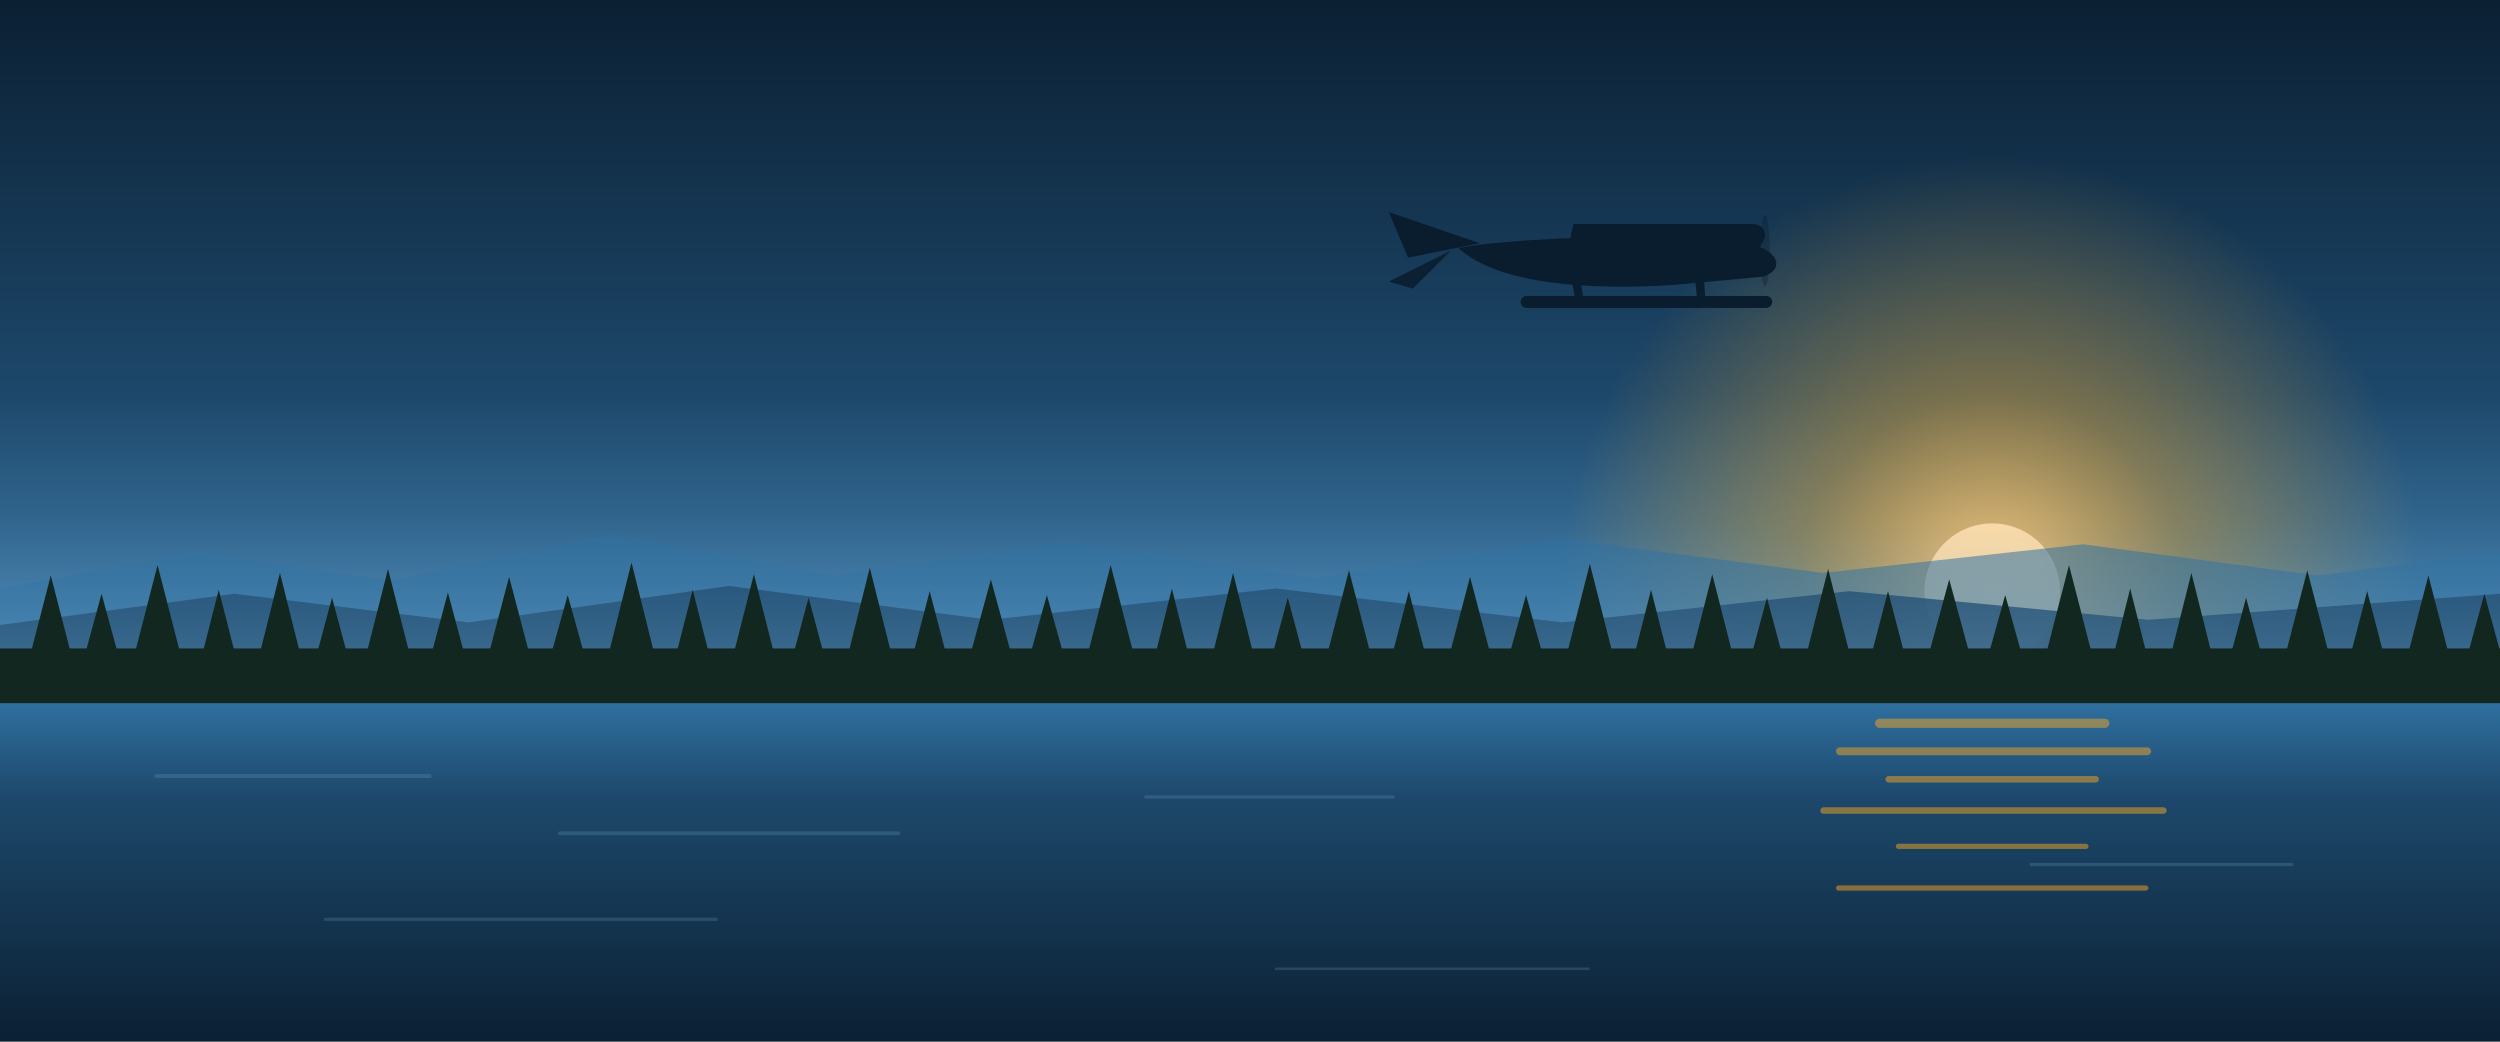
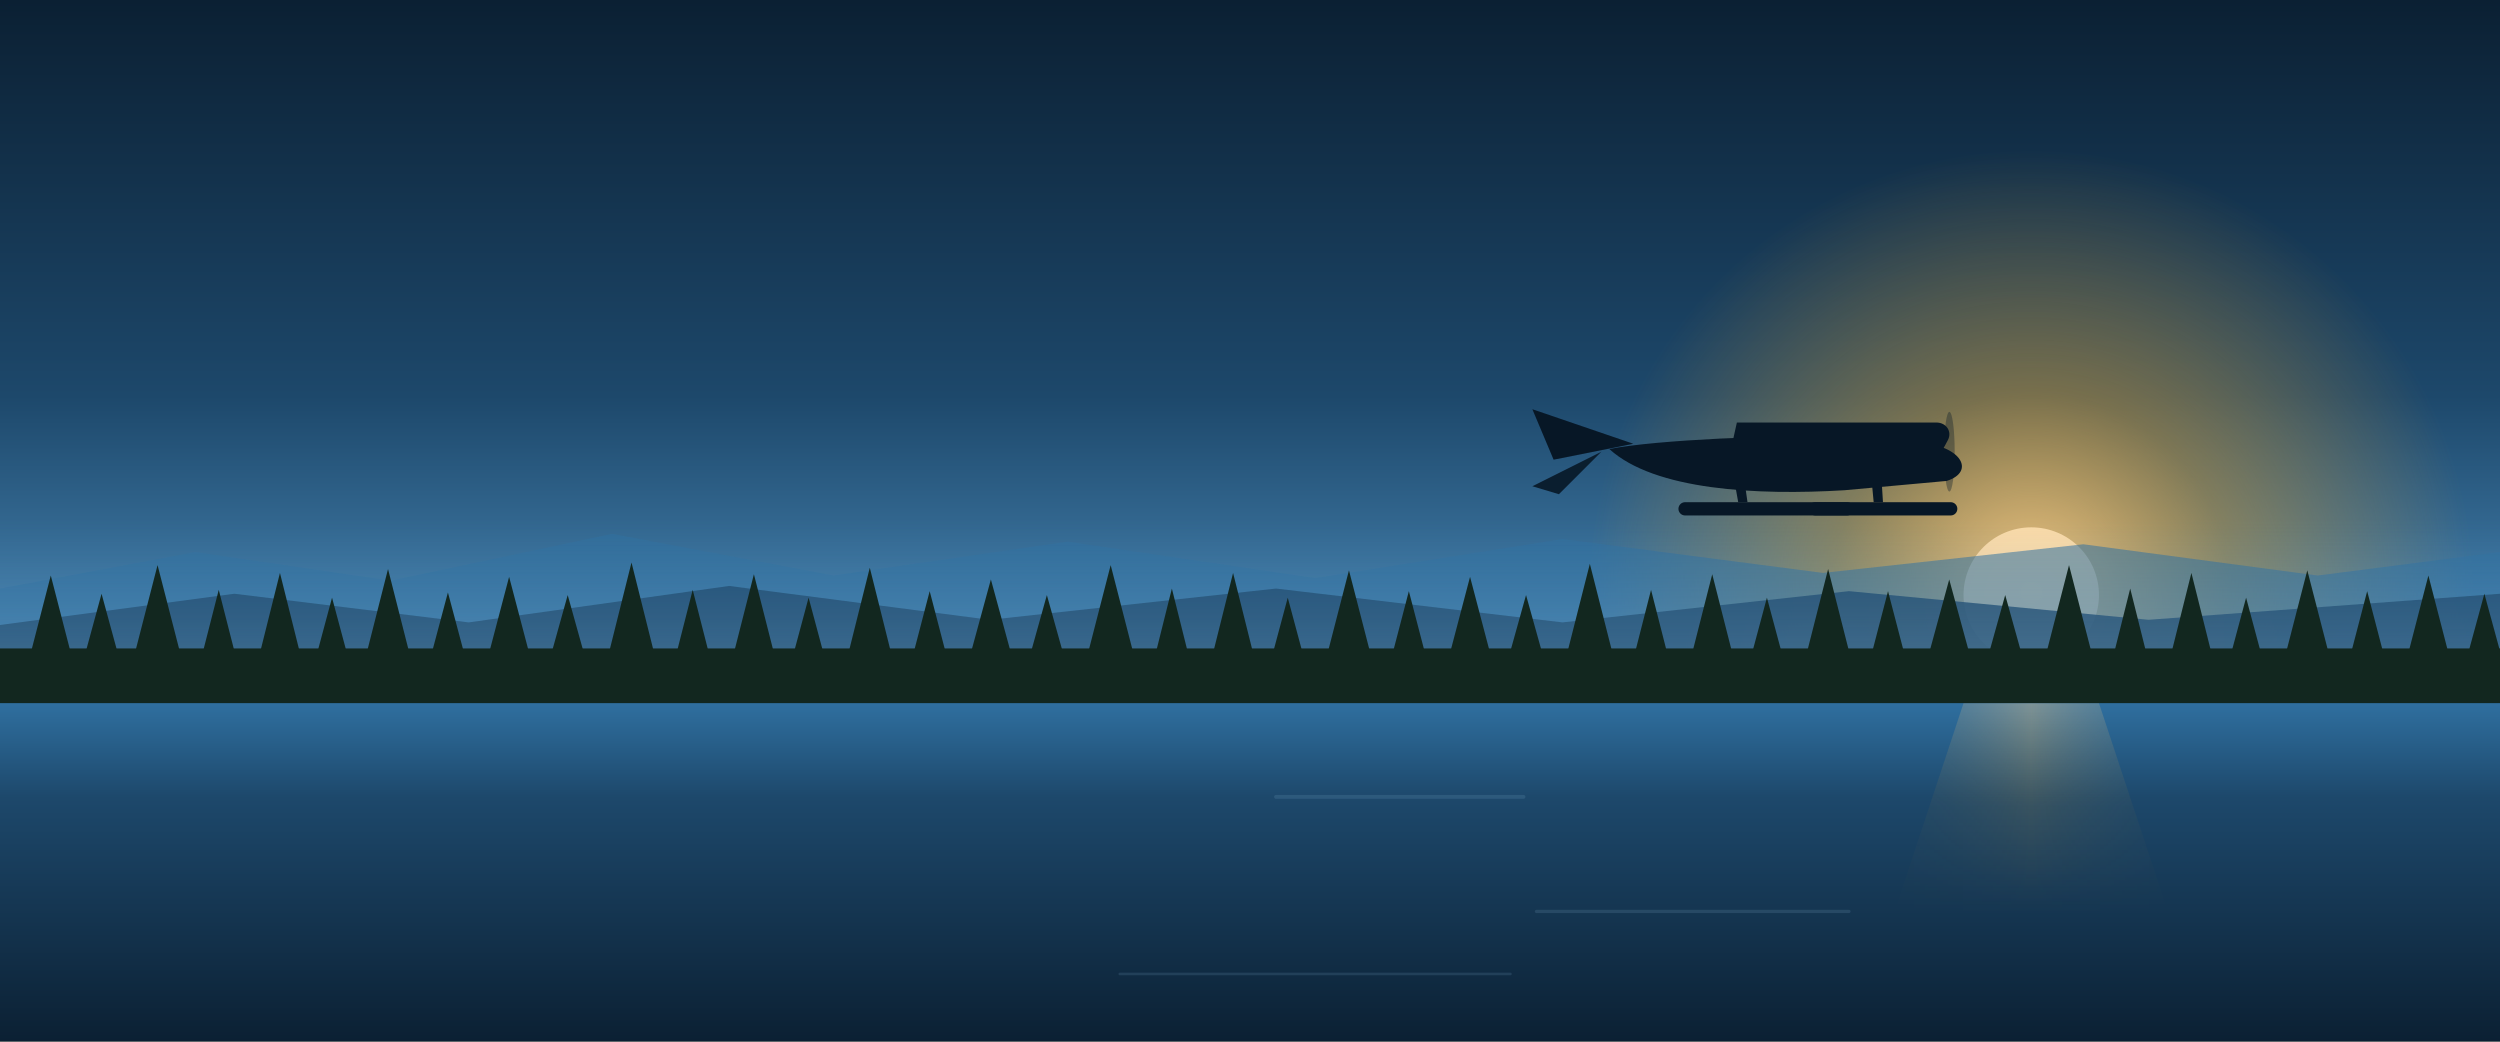
<svg xmlns="http://www.w3.org/2000/svg" viewBox="0 0 1920 800" preserveAspectRatio="xMidYMid slice" role="img" aria-label="A float plane on approach over a boreal lake at dawn, layered ridgelines behind">
  <defs>
    <linearGradient id="sky" x1="0" y1="0" x2="0" y2="1">
      <stop offset="0" stop-color="#0b2033" />
      <stop offset=".38" stop-color="#1d486b" />
      <stop offset=".66" stop-color="#4d8dbc" />
      <stop offset=".82" stop-color="#e8940f" stop-opacity=".55" />
      <stop offset="1" stop-color="#f5a623" stop-opacity=".28" />
    </linearGradient>
    <linearGradient id="water" x1="0" y1="0" x2="0" y2="1">
      <stop offset="0" stop-color="#2f6f9f" />
      <stop offset=".28" stop-color="#1d486b" />
      <stop offset="1" stop-color="#0b2033" />
    </linearGradient>
    <radialGradient id="glow" cx=".5" cy=".5" r=".5">
      <stop offset="0" stop-color="#ffd08a" stop-opacity=".95" />
      <stop offset=".45" stop-color="#f5a623" stop-opacity=".42" />
      <stop offset="1" stop-color="#f5a623" stop-opacity="0" />
    </radialGradient>
    <linearGradient id="haze" x1="0" y1="0" x2="0" y2="1">
      <stop offset="0" stop-color="#4d8dbc" stop-opacity="0" />
      <stop offset="1" stop-color="#83b2d4" stop-opacity=".32" />
    </linearGradient>
+     <linearGradient id="column" x1="0" y1="0" x2="0" y2="1">
+       <stop offset="0" stop-color="#ffd08a" stop-opacity=".38" />
+       <stop offset=".3" stop-color="#f5a623" stop-opacity=".13" />
+       <stop offset=".62" stop-color="#f5a623" stop-opacity="0" />
+     </linearGradient>
+     <linearGradient id="columnFade" x1="0" y1="0" x2="1" y2="0">
+       <stop offset="0" stop-color="#000" stop-opacity="0" />
+       <stop offset=".5" stop-color="#fff" stop-opacity="1" />
+       <stop offset="1" stop-color="#000" stop-opacity="0" />
+     </linearGradient>
+     <mask id="columnMask">
+       <rect x="1380" y="540" width="360" height="260" fill="url(#columnFade)" />
+     </mask>
  </defs>
  <rect width="1920" height="800" fill="url(#sky)" />
-   <circle cx="1530" cy="452" r="330" fill="url(#glow)" />
-   <circle cx="1530" cy="454" r="52" fill="#ffdfae" opacity=".9" />
+   <circle cx="1560" cy="455" r="340" fill="url(#glow)" />
+   <circle cx="1560" cy="457" r="52" fill="#ffdfae" opacity=".9" />
  <path d="M0 452 L150 424 L300 446 L470 410 L640 442 L820 416 L1010 444 L1200 414 L1400 440 L1600 418 L1780 442 L1920 424 L1920 500 L0 500 Z" fill="#2f6f9f" opacity=".55" />
  <path d="M0 480 L180 456 L360 478 L560 450 L760 476 L980 452 L1200 478 L1420 454 L1650 476 L1920 456 L1920 520 L0 520 Z" fill="#1d486b" opacity=".85" />
  <rect y="400" width="1920" height="120" fill="url(#haze)" />
  <g fill="#12271f">
    <rect y="498" width="1920" height="46" />
    <g>
      <path d="M24 500 l15 -58 15 58 Z" />
      <path d="M66 500 l12 -44 12 44 Z" />
      <path d="M104 500 l17 -66 17 66 Z" />
      <path d="M156 500 l12 -47 12 47 Z" />
      <path d="M200 500 l15 -60 15 60 Z" />
      <path d="M244 500 l11 -41 11 41 Z" />
      <path d="M282 500 l16 -63 16 63 Z" />
      <path d="M332 500 l12 -45 12 45 Z" />
      <path d="M376 500 l15 -57 15 57 Z" />
      <path d="M424 500 l12 -43 12 43 Z" />
      <path d="M468 500 l17 -68 17 68 Z" />
      <path d="M520 500 l12 -47 12 47 Z" />
      <path d="M564 500 l15 -59 15 59 Z" />
      <path d="M610 500 l11 -41 11 41 Z" />
      <path d="M652 500 l16 -64 16 64 Z" />
      <path d="M702 500 l12 -46 12 46 Z" />
      <path d="M746 500 l15 -55 15 55 Z" />
      <path d="M792 500 l12 -43 12 43 Z" />
      <path d="M836 500 l17 -66 17 66 Z" />
      <path d="M888 500 l12 -48 12 48 Z" />
      <path d="M932 500 l15 -60 15 60 Z" />
      <path d="M978 500 l11 -41 11 41 Z" />
      <path d="M1020 500 l16 -62 16 62 Z" />
      <path d="M1070 500 l12 -46 12 46 Z" />
      <path d="M1114 500 l15 -57 15 57 Z" />
      <path d="M1160 500 l12 -43 12 43 Z" />
      <path d="M1204 500 l17 -67 17 67 Z" />
      <path d="M1256 500 l12 -47 12 47 Z" />
      <path d="M1300 500 l15 -59 15 59 Z" />
      <path d="M1346 500 l11 -41 11 41 Z" />
      <path d="M1388 500 l16 -63 16 63 Z" />
      <path d="M1438 500 l12 -46 12 46 Z" />
      <path d="M1482 500 l15 -55 15 55 Z" />
      <path d="M1528 500 l12 -43 12 43 Z" />
      <path d="M1572 500 l17 -66 17 66 Z" />
      <path d="M1624 500 l12 -48 12 48 Z" />
      <path d="M1668 500 l15 -60 15 60 Z" />
      <path d="M1714 500 l11 -41 11 41 Z" />
      <path d="M1756 500 l16 -62 16 62 Z" />
      <path d="M1806 500 l12 -46 12 46 Z" />
      <path d="M1850 500 l15 -58 15 58 Z" />
      <path d="M1896 500 l12 -44 12 44 Z" />
    </g>
  </g>
  <rect y="540" width="1920" height="260" fill="url(#water)" />
-   <g fill="#f5a623" opacity=".5">
-     <rect x="1440" y="552" width="180" height="7" rx="3.5" />
-     <rect x="1410" y="574" width="242" height="6" rx="3" />
-     <rect x="1448" y="596" width="164" height="5" rx="2.5" />
-     <rect x="1398" y="620" width="266" height="5" rx="2.5" />
-     <rect x="1456" y="648" width="148" height="4" rx="2" />
-     <rect x="1410" y="680" width="240" height="4" rx="2" />
+   <path d="M1508 540 h104 l86 260 h-276 z" fill="url(#column)" mask="url(#columnMask)" />
+   <g stroke="#83b2d4" stroke-linecap="round" opacity=".16" fill="none">
+     <path d="M980 612 h190" stroke-width="3" />
+     <path d="M1180 700 h240" stroke-width="2.5" />
+     <path d="M860 748 h300" stroke-width="2" />
  </g>
-   <g stroke="#83b2d4" stroke-linecap="round" opacity=".2">
-     <path d="M120 596 h210" stroke-width="3" />
-     <path d="M430 640 h260" stroke-width="3" />
-     <path d="M880 612 h190" stroke-width="2.5" />
-     <path d="M250 706 h300" stroke-width="2.5" />
-     <path d="M980 744 h240" stroke-width="2" />
-     <path d="M1560 664 h200" stroke-width="2.5" />
-   </g>
-   <g transform="translate(1120 150) scale(.92)">
-     <g fill="#0a1d2e">
+   <g transform="translate(1236 300) scale(1.02)">
+     <g fill="#071726">
      <path d="M0 44c34-7 132-11 166-9l66 4c33 2 44 22 22 29l-77 7c-66 4-143 0-177-31z" />
      <path d="M96 24h150c8 0 12 7 9 13l-9 17H104c-7 0-12-5-12-12z" />
      <path d="M18 40 L-58 14 l16 38z" />
      <path d="M-6 46 l-52 26 20 6z" opacity=".9" />
      <rect x="52" y="84" width="132" height="10" rx="5" />
      <rect x="150" y="84" width="112" height="10" rx="5" />
      <path d="M92 56 l5 28h7l-4-28zM196 52 l3 32h7l-2-32z" />
      <ellipse cx="256" cy="46" rx="4" ry="30" opacity=".35" />
    </g>
  </g>
</svg>
